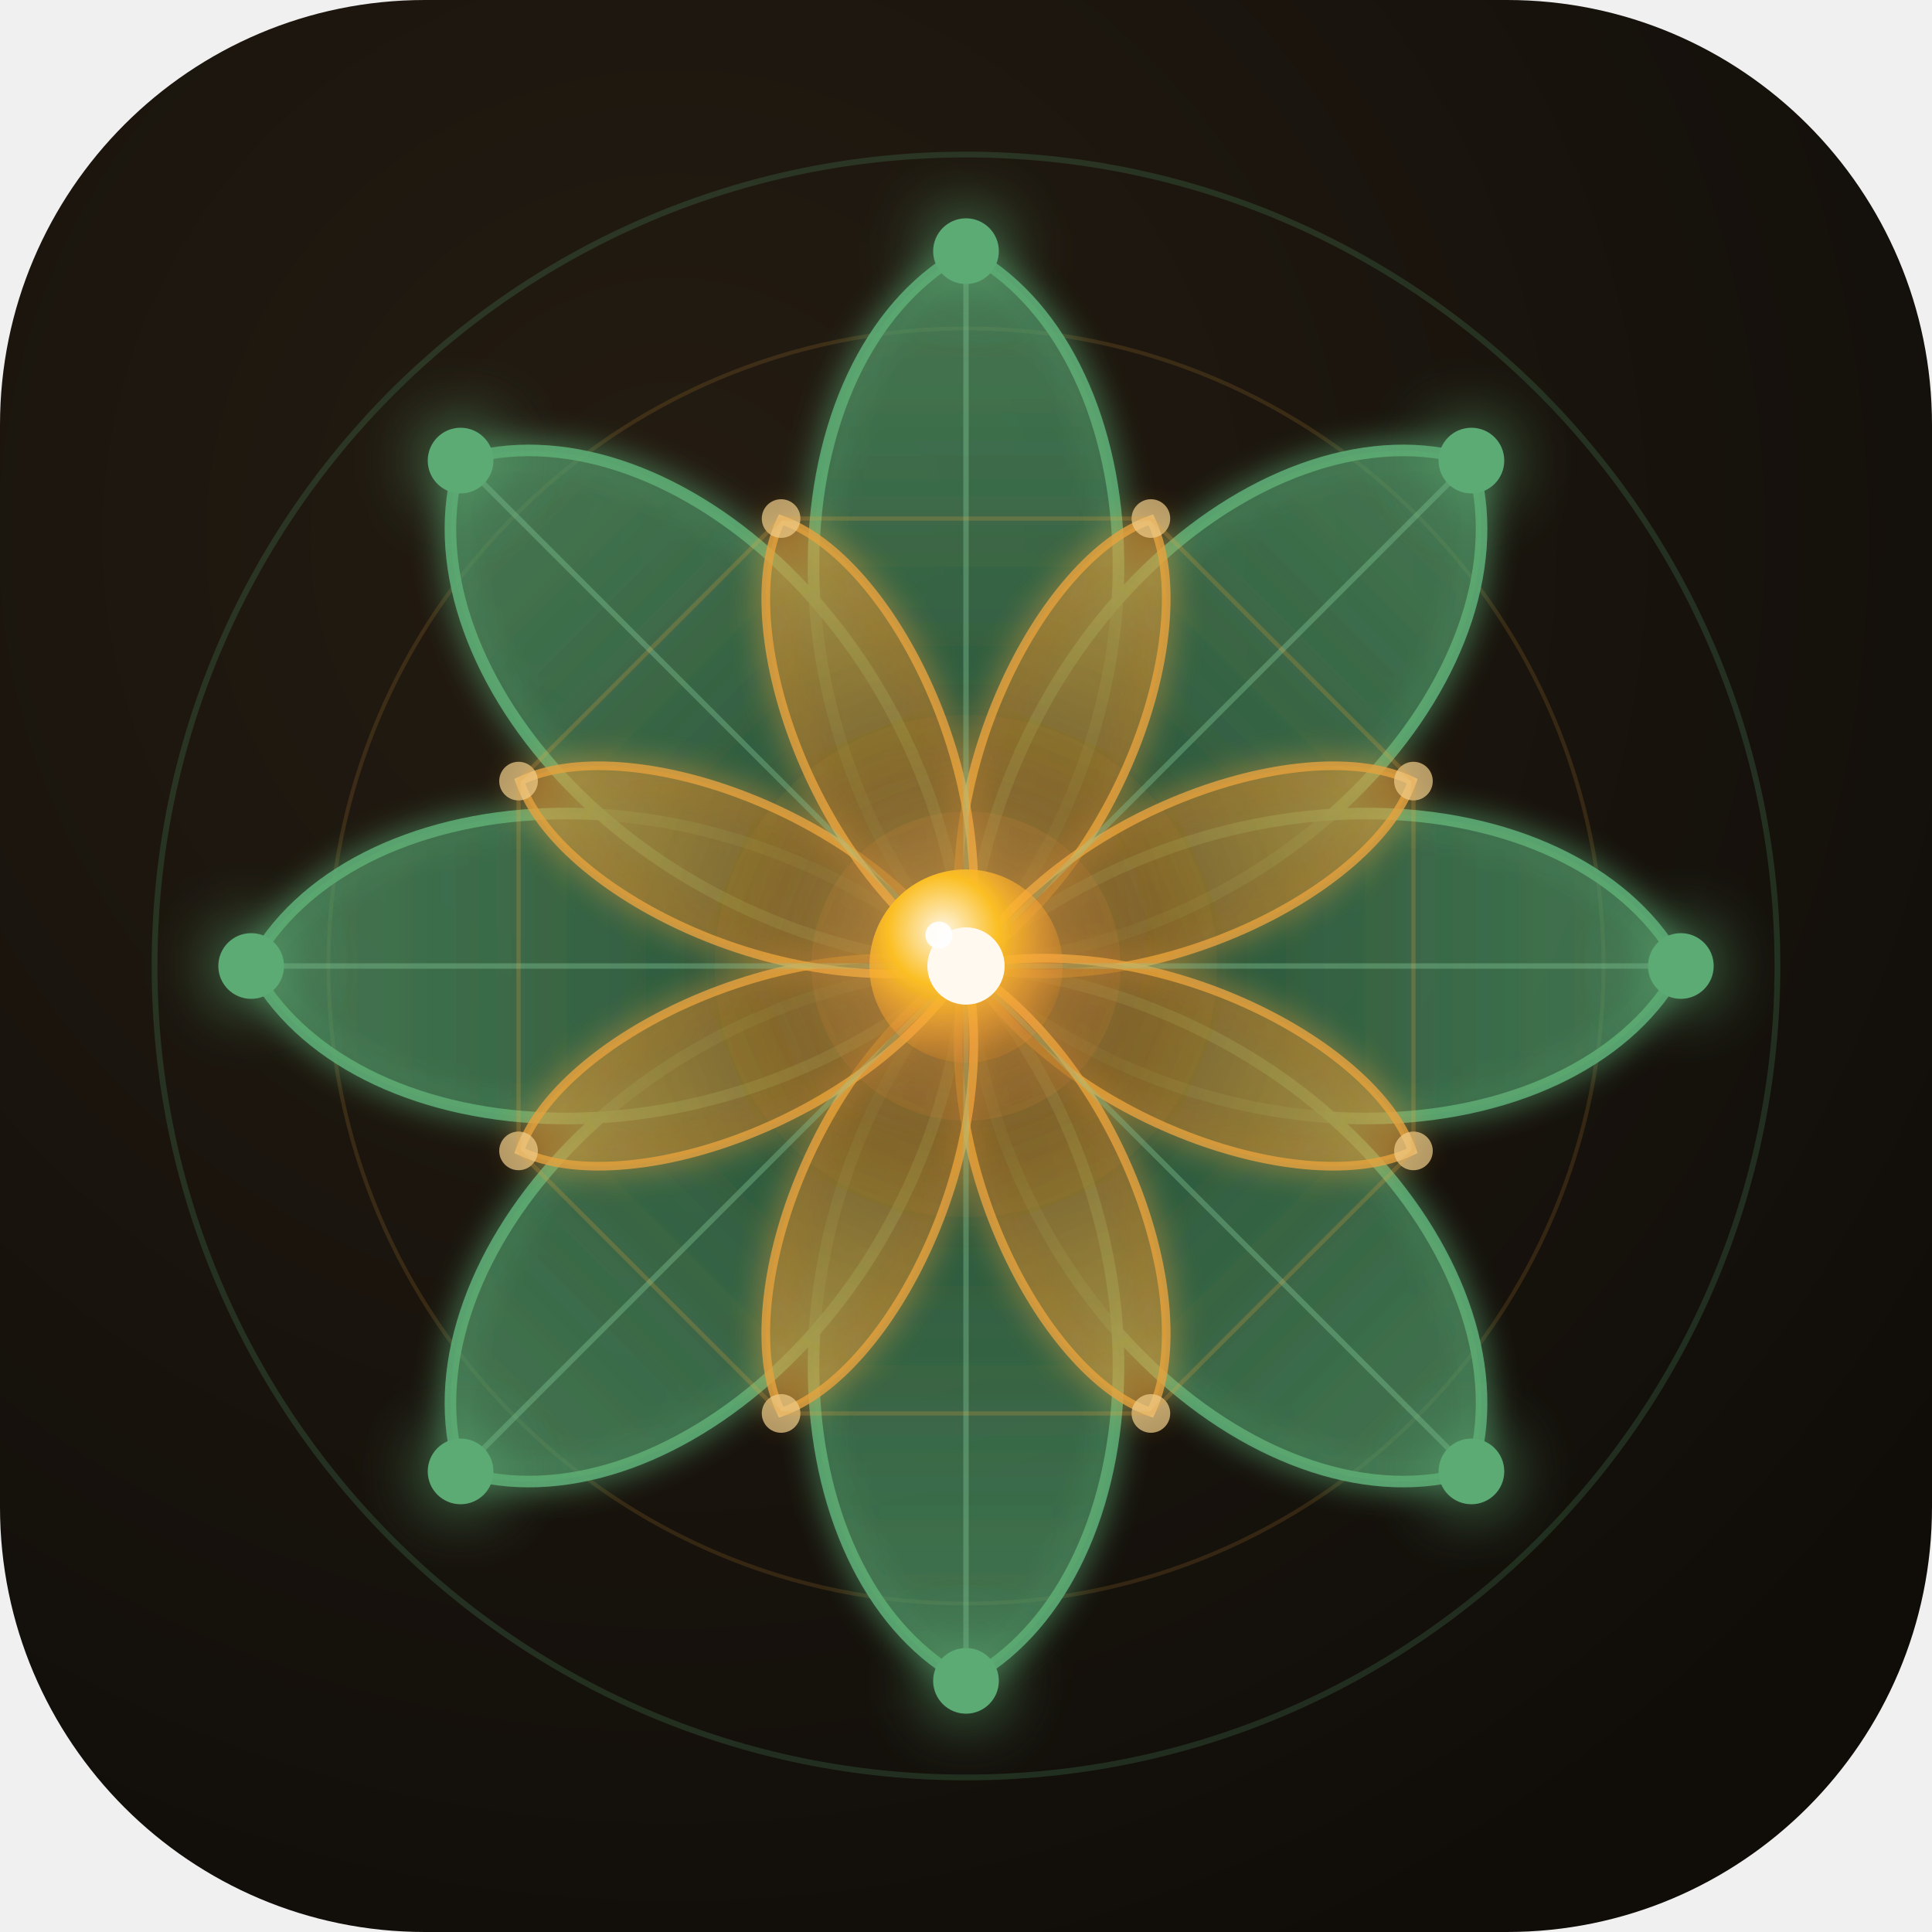
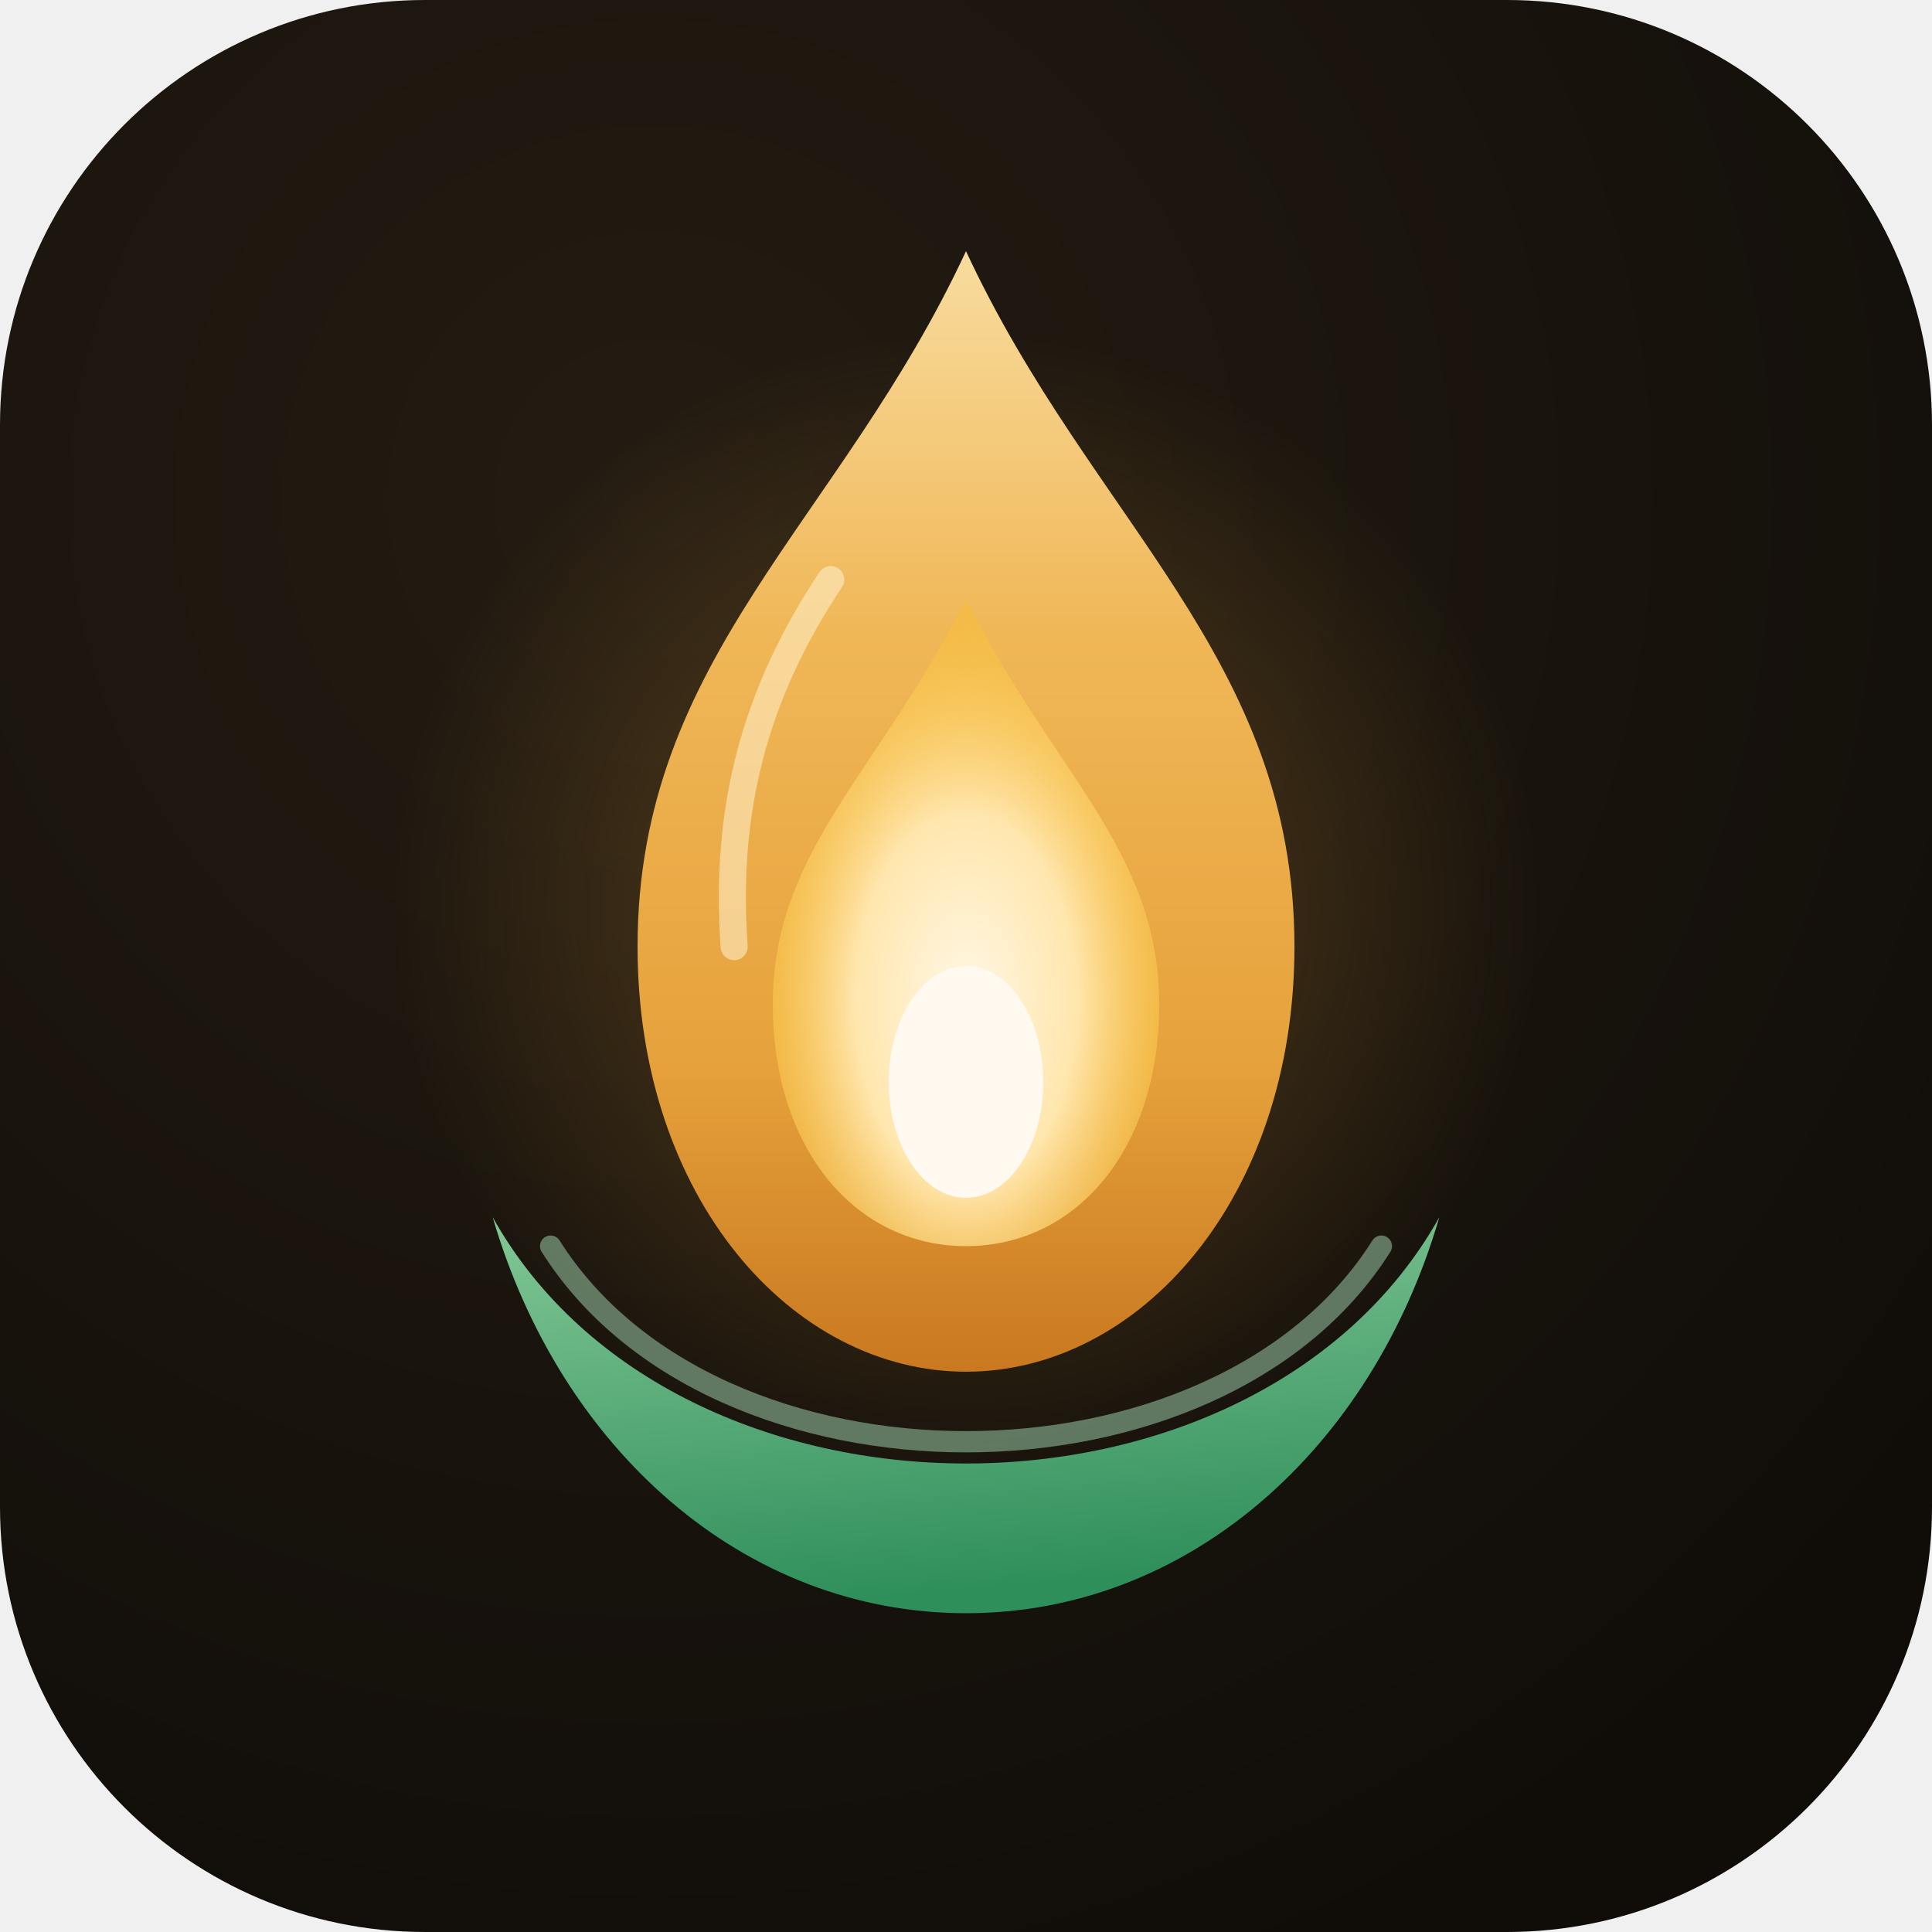
<svg xmlns="http://www.w3.org/2000/svg" viewBox="0 0 100 100">
  <defs>
-     <radialGradient id="bgr" cx="35%" cy="28%" r="80%">
+     <radialGradient id="bg" cx="34%" cy="26%" r="82%">
      <stop offset="0%" stop-color="#241c12" />
      <stop offset="100%" stop-color="#100d09" />
    </radialGradient>
-     <radialGradient id="ac" cx="38%" cy="32%" r="68%">
+     <radialGradient id="glow" cx="50%" cy="50%" r="50%">
+       <stop offset="0%" stop-color="#e6a23c" stop-opacity="0.55" />
+       <stop offset="55%" stop-color="#e6a23c" stop-opacity="0.14" />
+       <stop offset="100%" stop-color="#e6a23c" stop-opacity="0" />
+     </radialGradient>
+     <linearGradient id="flame" x1="0" y1="0" x2="0" y2="1">
+       <stop offset="0%" stop-color="#f8dc9e" />
+       <stop offset="34%" stop-color="#f0b757" />
+       <stop offset="72%" stop-color="#e6a23c" />
+       <stop offset="100%" stop-color="#c9781f" />
+     </linearGradient>
+     <radialGradient id="core" cx="50%" cy="62%" r="60%">
      <stop offset="0%" stop-color="#fff7e6" />
-       <stop offset="42%" stop-color="#fbbf24" />
-       <stop offset="100%" stop-color="#fb923c" stop-opacity="0.15" />
+       <stop offset="48%" stop-color="#ffe6ad" />
+       <stop offset="100%" stop-color="#fbbf24" stop-opacity="0.35" />
    </radialGradient>
-     <linearGradient id="tpf" x1="0%" y1="100%" x2="0%" y2="0%">
-       <stop offset="0%" stop-color="#1e4a34" stop-opacity="0.6" />
-       <stop offset="100%" stop-color="#5cab74" stop-opacity="0.4" />
+     <linearGradient id="bowl" x1="0" y1="0" x2="0.2" y2="1">
+       <stop offset="0%" stop-color="#83c896" />
+       <stop offset="100%" stop-color="#2f8f5b" />
    </linearGradient>
-     <linearGradient id="vpf" x1="0%" y1="100%" x2="0%" y2="0%">
-       <stop offset="0%" stop-color="#5a3a12" stop-opacity="0.6" />
-       <stop offset="100%" stop-color="#e6a23c" stop-opacity="0.35" />
-     </linearGradient>
-     <filter id="cg" x="-120%" y="-120%" width="340%" height="340%">
-       <feGaussianBlur in="SourceGraphic" stdDeviation="4" result="b" />
-       <feMerge>
-         <feMergeNode in="b" />
-         <feMergeNode in="SourceGraphic" />
-       </feMerge>
-     </filter>
-     <filter id="ng" x="-150%" y="-150%" width="400%" height="400%">
-       <feGaussianBlur in="SourceGraphic" stdDeviation="1.8" result="b" />
-       <feMerge>
-         <feMergeNode in="b" />
-         <feMergeNode in="SourceGraphic" />
-       </feMerge>
-     </filter>
-     <filter id="pg" x="-15%" y="-15%" width="130%" height="130%">
-       <feGaussianBlur in="SourceGraphic" stdDeviation="0.8" result="b" />
-       <feMerge>
-         <feMergeNode in="b" />
-         <feMergeNode in="SourceGraphic" />
-       </feMerge>
-     </filter>
  </defs>
-   <rect width="100" height="100" rx="22" fill="url(#bgr)" />
-   <circle cx="50" cy="50" r="42" fill="none" stroke="#5cab74" stroke-width="0.3" opacity="0.2" />
-   <circle cx="50" cy="50" r="33" fill="none" stroke="#e6a23c" stroke-width="0.2" opacity="0.15" />
-   <g filter="url(#pg)">
-     <path d="M50,50 C38.5,36.5 40.5,18 50,13 C59.5,18 61.5,36.5 50,50" fill="url(#tpf)" stroke="#5cab74" stroke-width="0.6" stroke-opacity="0.9" transform="rotate(0,50,50)" />
-     <path d="M50,50 C38.5,36.5 40.5,18 50,13 C59.5,18 61.5,36.5 50,50" fill="url(#tpf)" stroke="#5cab74" stroke-width="0.6" stroke-opacity="0.9" transform="rotate(45,50,50)" />
-     <path d="M50,50 C38.5,36.5 40.5,18 50,13 C59.5,18 61.5,36.5 50,50" fill="url(#tpf)" stroke="#5cab74" stroke-width="0.6" stroke-opacity="0.9" transform="rotate(90,50,50)" />
-     <path d="M50,50 C38.5,36.5 40.5,18 50,13 C59.5,18 61.5,36.5 50,50" fill="url(#tpf)" stroke="#5cab74" stroke-width="0.6" stroke-opacity="0.9" transform="rotate(135,50,50)" />
-     <path d="M50,50 C38.5,36.5 40.5,18 50,13 C59.5,18 61.5,36.5 50,50" fill="url(#tpf)" stroke="#5cab74" stroke-width="0.6" stroke-opacity="0.9" transform="rotate(180,50,50)" />
-     <path d="M50,50 C38.5,36.5 40.5,18 50,13 C59.5,18 61.5,36.5 50,50" fill="url(#tpf)" stroke="#5cab74" stroke-width="0.6" stroke-opacity="0.9" transform="rotate(225,50,50)" />
-     <path d="M50,50 C38.5,36.5 40.5,18 50,13 C59.5,18 61.5,36.5 50,50" fill="url(#tpf)" stroke="#5cab74" stroke-width="0.6" stroke-opacity="0.9" transform="rotate(270,50,50)" />
-     <path d="M50,50 C38.5,36.5 40.5,18 50,13 C59.5,18 61.5,36.5 50,50" fill="url(#tpf)" stroke="#5cab74" stroke-width="0.6" stroke-opacity="0.9" transform="rotate(315,50,50)" />
-   </g>
-   <g filter="url(#pg)">
-     <path d="M50,50 C44.5,42 45.5,29 50,25 C54.5,29 55.5,42 50,50" fill="url(#vpf)" stroke="#e6a23c" stroke-width="0.45" stroke-opacity="0.8" transform="rotate(22.5,50,50)" />
-     <path d="M50,50 C44.5,42 45.5,29 50,25 C54.5,29 55.5,42 50,50" fill="url(#vpf)" stroke="#e6a23c" stroke-width="0.45" stroke-opacity="0.8" transform="rotate(67.5,50,50)" />
-     <path d="M50,50 C44.5,42 45.5,29 50,25 C54.5,29 55.5,42 50,50" fill="url(#vpf)" stroke="#e6a23c" stroke-width="0.45" stroke-opacity="0.8" transform="rotate(112.5,50,50)" />
-     <path d="M50,50 C44.5,42 45.5,29 50,25 C54.5,29 55.5,42 50,50" fill="url(#vpf)" stroke="#e6a23c" stroke-width="0.45" stroke-opacity="0.8" transform="rotate(157.5,50,50)" />
-     <path d="M50,50 C44.5,42 45.5,29 50,25 C54.5,29 55.5,42 50,50" fill="url(#vpf)" stroke="#e6a23c" stroke-width="0.45" stroke-opacity="0.8" transform="rotate(202.5,50,50)" />
-     <path d="M50,50 C44.5,42 45.5,29 50,25 C54.5,29 55.5,42 50,50" fill="url(#vpf)" stroke="#e6a23c" stroke-width="0.45" stroke-opacity="0.8" transform="rotate(247.5,50,50)" />
-     <path d="M50,50 C44.5,42 45.5,29 50,25 C54.5,29 55.5,42 50,50" fill="url(#vpf)" stroke="#e6a23c" stroke-width="0.45" stroke-opacity="0.8" transform="rotate(292.5,50,50)" />
-     <path d="M50,50 C44.5,42 45.5,29 50,25 C54.5,29 55.5,42 50,50" fill="url(#vpf)" stroke="#e6a23c" stroke-width="0.45" stroke-opacity="0.8" transform="rotate(337.5,50,50)" />
-   </g>
-   <g stroke="#83c896" stroke-width="0.28" opacity="0.38">
-     <line x1="50" y1="50" x2="50" y2="13" />
-     <line x1="50" y1="50" x2="76.16" y2="23.84" />
-     <line x1="50" y1="50" x2="87" y2="50" />
-     <line x1="50" y1="50" x2="76.16" y2="76.16" />
-     <line x1="50" y1="50" x2="50" y2="87" />
-     <line x1="50" y1="50" x2="23.84" y2="76.16" />
-     <line x1="50" y1="50" x2="13" y2="50" />
-     <line x1="50" y1="50" x2="23.84" y2="23.84" />
-   </g>
-   <g filter="url(#ng)">
-     <circle cx="50" cy="13" r="1.7" fill="#5cab74" />
-     <circle cx="76.16" cy="23.84" r="1.7" fill="#5cab74" />
-     <circle cx="87" cy="50" r="1.7" fill="#5cab74" />
-     <circle cx="76.16" cy="76.16" r="1.7" fill="#5cab74" />
-     <circle cx="50" cy="87" r="1.7" fill="#5cab74" />
-     <circle cx="23.84" cy="76.16" r="1.7" fill="#5cab74" />
-     <circle cx="13" cy="50" r="1.7" fill="#5cab74" />
-     <circle cx="23.84" cy="23.84" r="1.7" fill="#5cab74" />
-   </g>
-   <g fill="#f2cf8a" opacity="0.7">
-     <circle cx="59.57" cy="26.84" r="1" />
-     <circle cx="73.16" cy="40.43" r="1" />
-     <circle cx="73.16" cy="59.57" r="1" />
-     <circle cx="59.57" cy="73.16" r="1" />
-     <circle cx="40.43" cy="73.16" r="1" />
-     <circle cx="26.84" cy="59.57" r="1" />
-     <circle cx="26.84" cy="40.43" r="1" />
-     <circle cx="40.43" cy="26.84" r="1" />
-   </g>
-   <polygon points="59.57,26.84 73.16,40.43 73.16,59.57 59.57,73.16 40.43,73.16 26.84,59.57 26.84,40.43 40.43,26.84" fill="none" stroke="#e6a23c" stroke-width="0.22" opacity="0.22" />
-   <circle cx="50" cy="50" r="13" fill="#fb923c" opacity="0.05" />
-   <circle cx="50" cy="50" r="8" fill="#fb923c" opacity="0.10" />
-   <circle cx="50" cy="50" r="5" fill="url(#ac)" filter="url(#cg)" />
-   <circle cx="50" cy="50" r="2" fill="#fff9f0" />
-   <circle cx="48.6" cy="48.4" r="0.7" fill="white" opacity="0.9" />
+   <rect width="100" height="100" rx="22" fill="url(#bg)" />
+   <circle cx="50" cy="47" r="30" fill="url(#glow)" />
+   <path d="M50,13 C56.5,27 67,34 67,49 C67,62 59,71 50,71 C41,71 33,62 33,49 C33,34 43.5,27 50,13 Z" fill="url(#flame)" />
+   <path d="M50,31 C54.5,40 60,44 60,52 C60,59.5 55.7,64.5 50,64.5 C44.3,64.5 40,59.5 40,52 C40,44 45.5,40 50,31 Z" fill="url(#core)" />
+   <ellipse cx="50" cy="56" rx="4" ry="6" fill="#fff9ef" />
+   <path d="M43,30 C39,36 37.5,42 38,49" fill="none" stroke="#fff2d0" stroke-width="1.4" stroke-linecap="round" opacity="0.55" />
+   <path d="M25.5,63 C35,80 65,80 74.5,63 C71,75 61.5,83.5 50,83.5 C38.5,83.5 29,75 25.5,63 Z" fill="url(#bowl)" />
+   <path d="M28.5,64.5 C37,78 63,78 71.5,64.5" fill="none" stroke="#a6d9b6" stroke-width="1.1" stroke-linecap="round" opacity="0.5" />
</svg>
